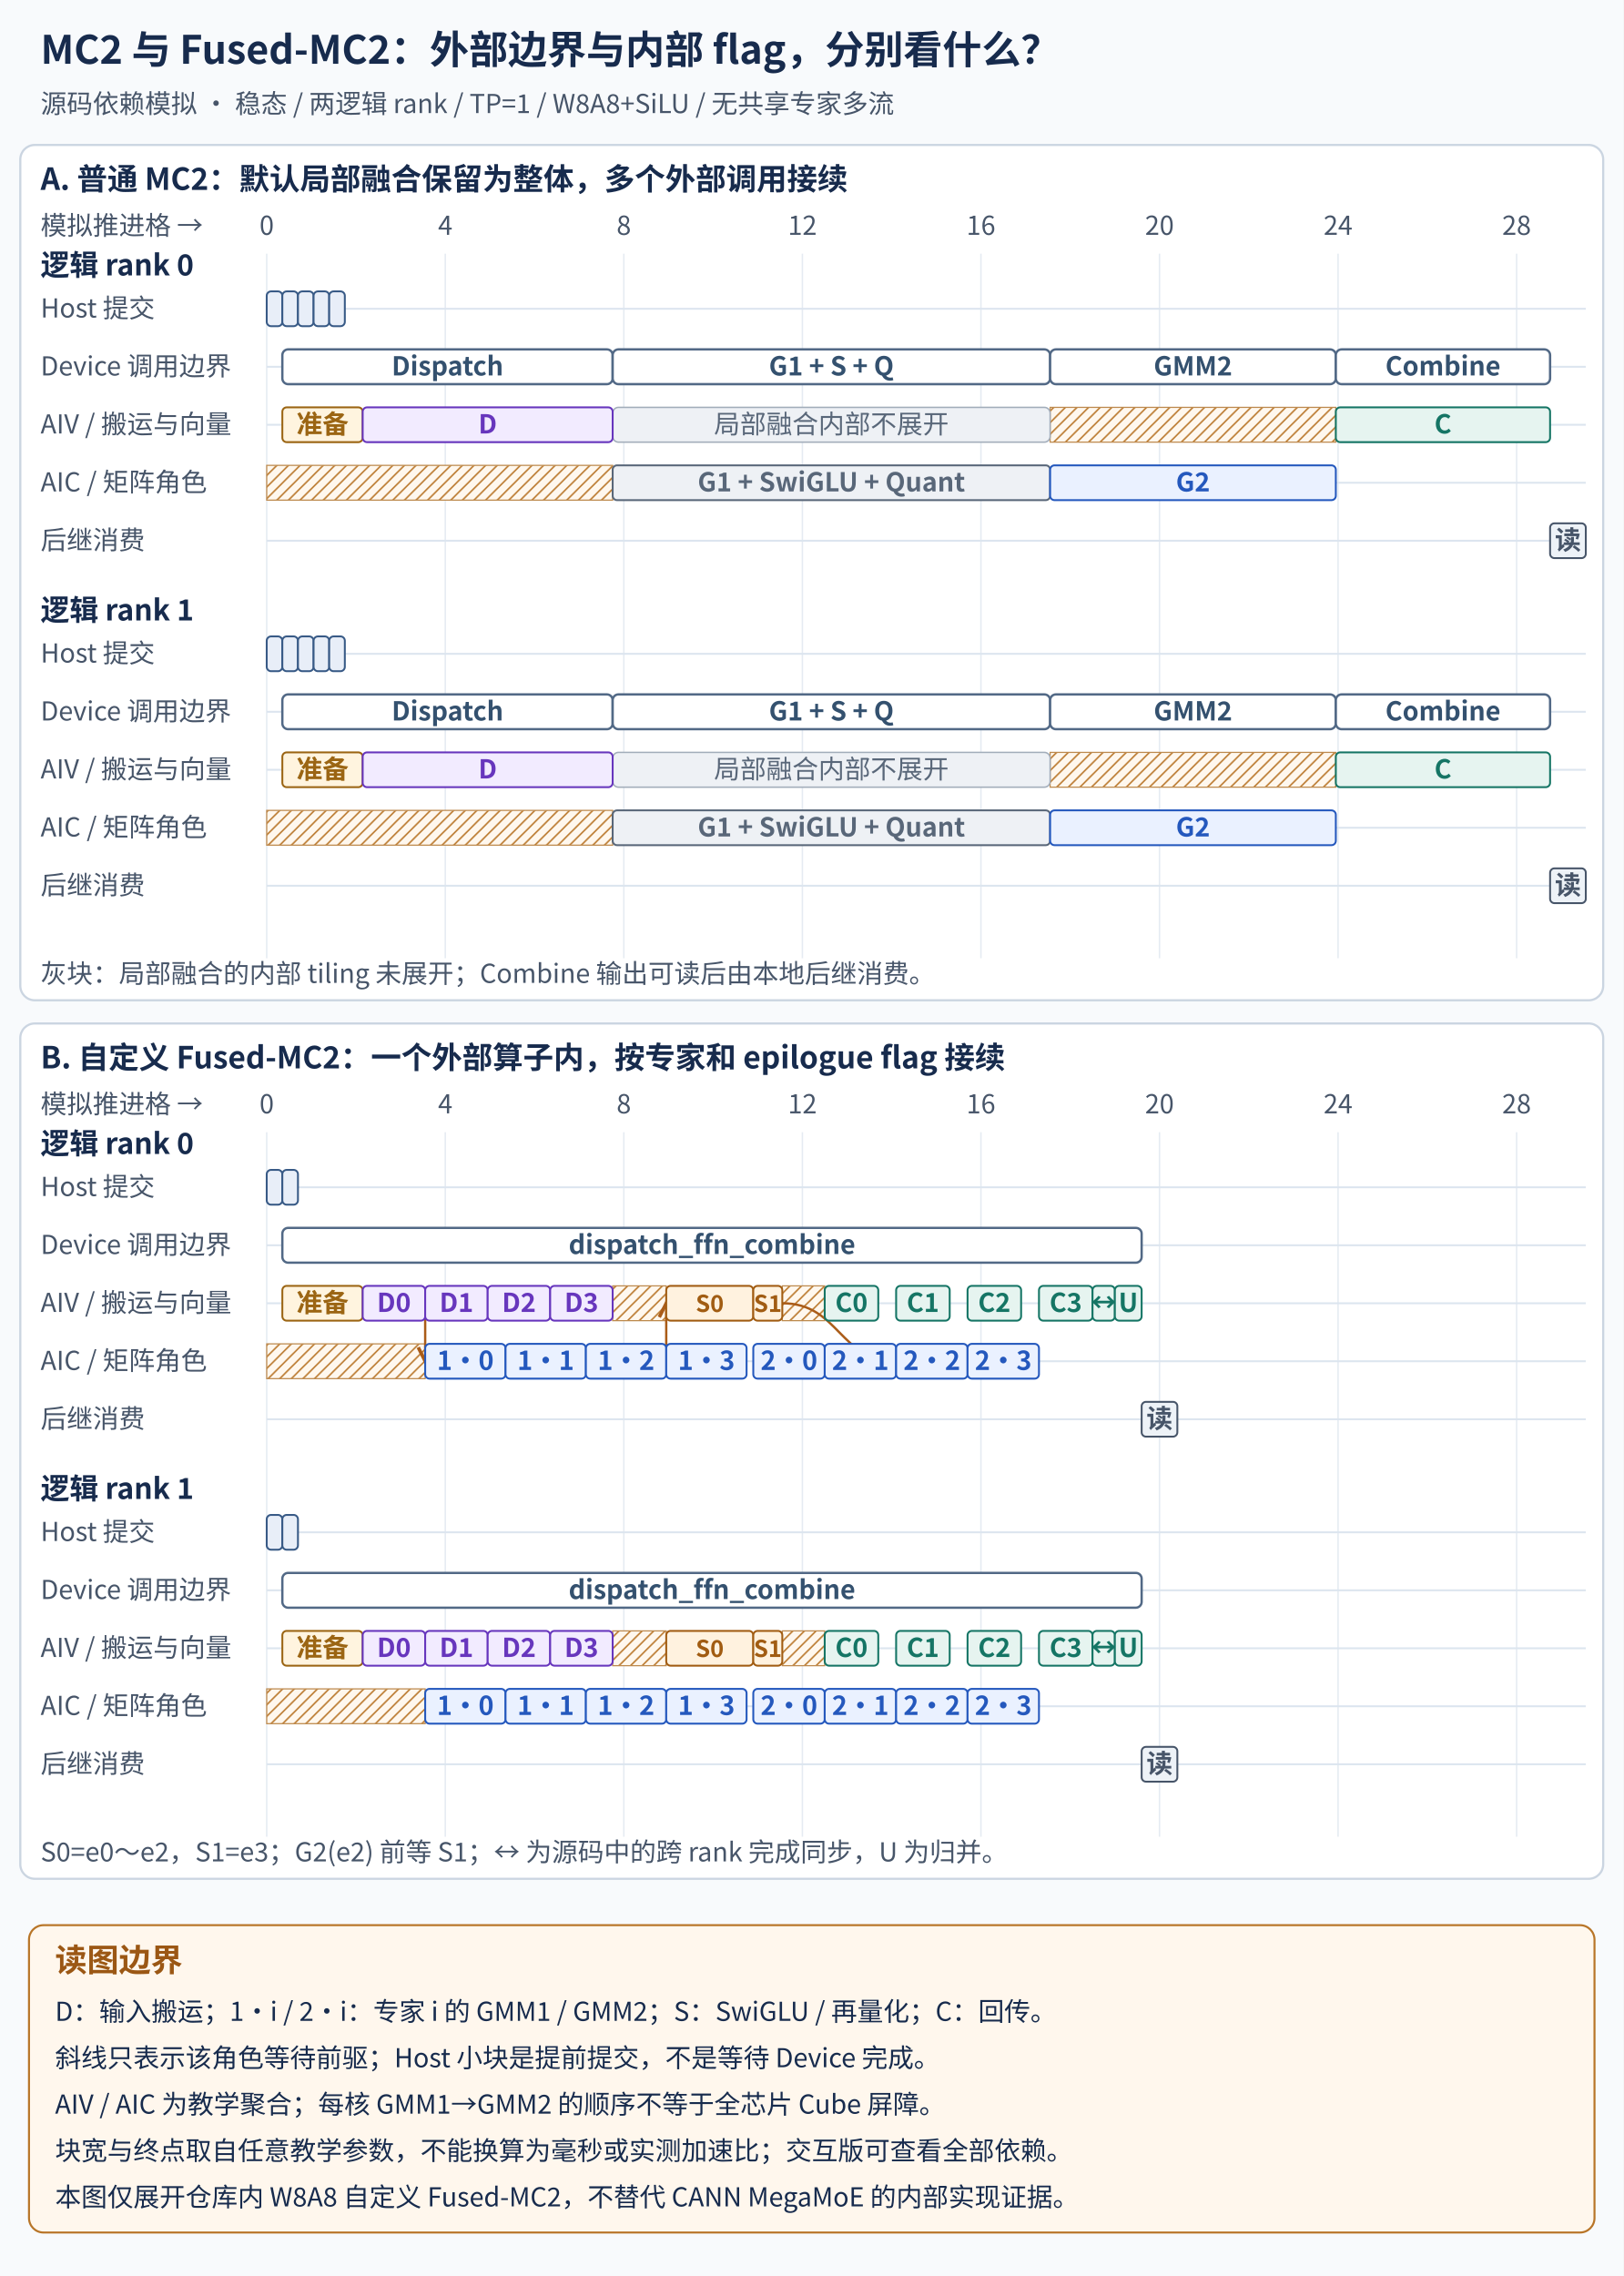
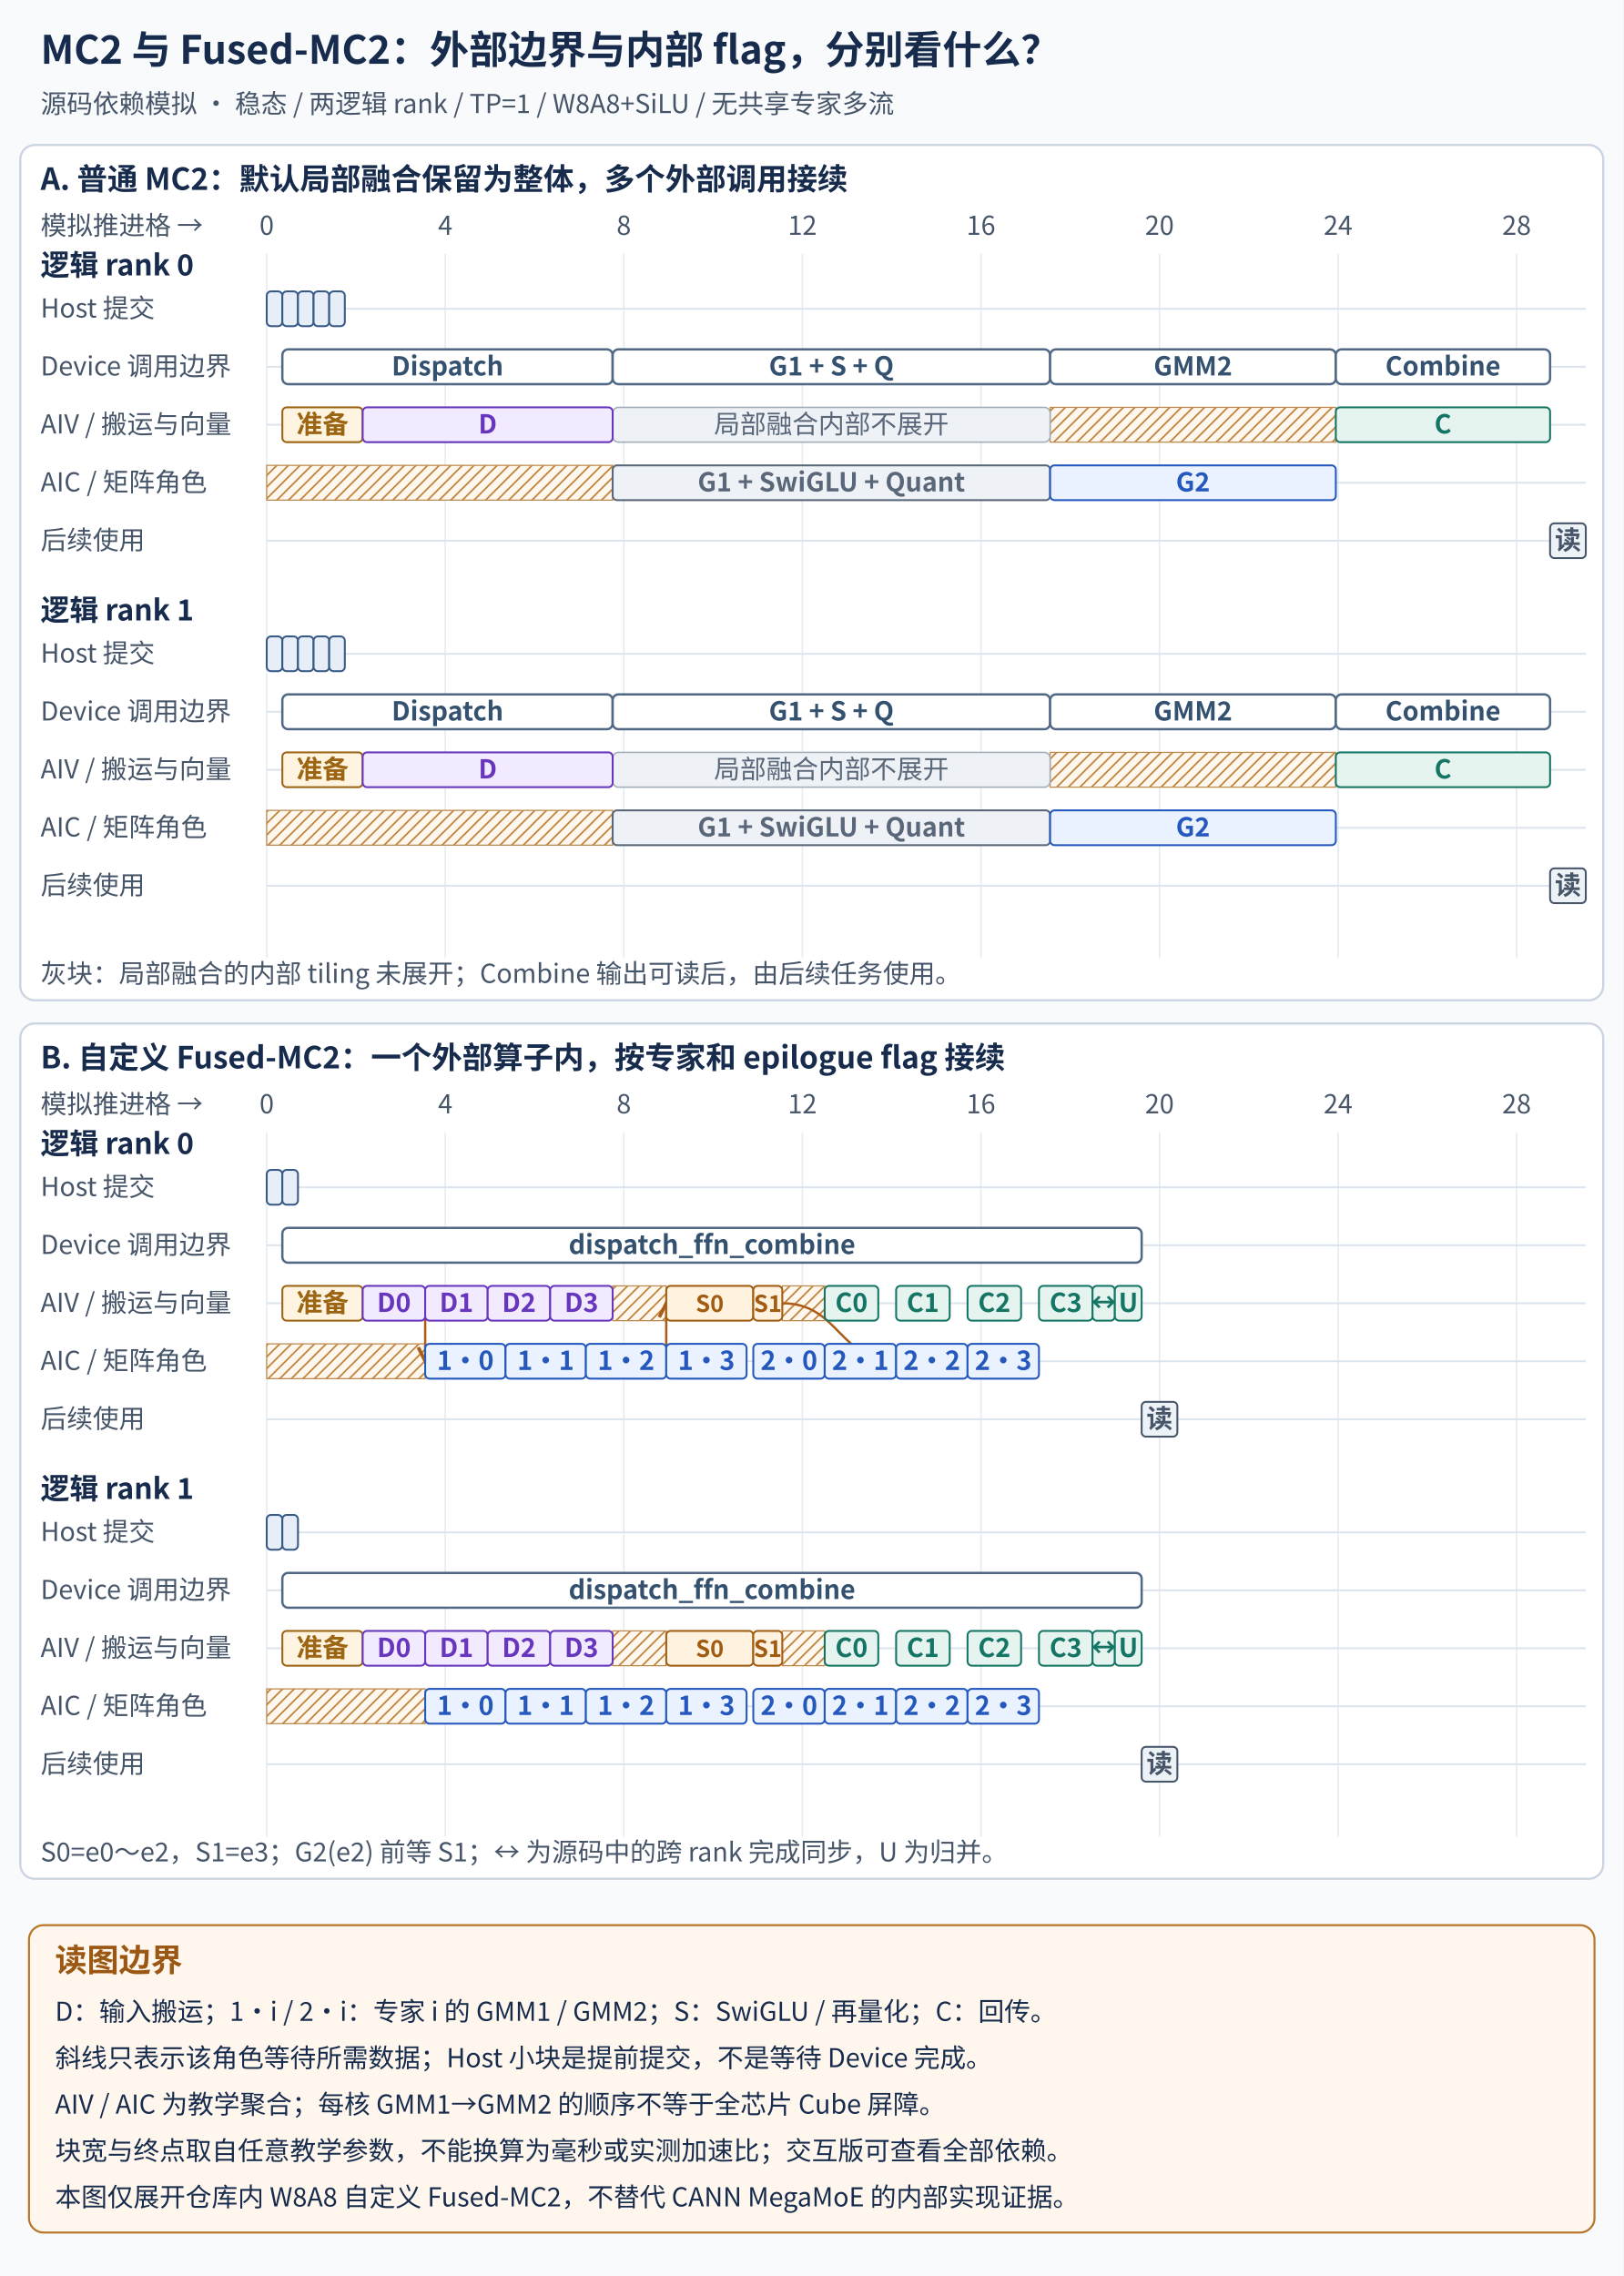
- <svg xmlns="http://www.w3.org/2000/svg" width="1120" height="1570" viewBox="0 0 1120 1570" role="img" aria-labelledby="title desc" data-model-revision="c2831957fea5575c">
+ <svg xmlns="http://www.w3.org/2000/svg" width="1120" height="1570" viewBox="0 0 1120 1570" role="img" aria-labelledby="title desc" data-model-revision="9ec52865daf215bc">
  <rect x="0" y="0" width="1120" height="1570" fill="#f8fafc" />
  <defs>
    <style>text{font-family:-apple-system,BlinkMacSystemFont,'PingFang SC','Microsoft YaHei','Noto Sans CJK SC',sans-serif}</style>
    <pattern id="wait" width="8" height="8" patternUnits="userSpaceOnUse">
      <rect width="8" height="8" fill="#fff7ed" />
      <path d="M-2 2L2-2M0 8L8 0M6 10L10 6" stroke="#b87528" stroke-width="1" />
    </pattern>
    <marker id="arrow" markerWidth="8" markerHeight="8" refX="7" refY="4" orient="auto">
      <path d="M1 1L7 4L1 7" fill="none" stroke="#aa5c18" stroke-width="1.5" />
    </marker>
  </defs>
  <text x="28" y="44" font-size="27" fill="#172b4d" font-weight="700" text-anchor="start">MC2 与 Fused-MC2：外部边界与内部 flag，分别看什么？</text>
  <text x="28" y="78" font-size="18" fill="#475569" font-weight="400" text-anchor="start">源码依赖模拟 · 稳态 / 两逻辑 rank / TP=1 / W8A8+SiLU / 无共享专家多流</text>
  <rect x="14" y="100" width="1092" height="590" rx="10" fill="#fff" stroke="#cbd5e1" stroke-width="1.5" />
  <text x="28" y="131" font-size="21" fill="#172b4d" font-weight="700" text-anchor="start">A. 普通 MC2：默认局部融合保留为整体，多个外部调用接续</text>
  <text x="28" y="162" font-size="18" fill="#475569" font-weight="400" text-anchor="start">模拟推进格 →</text>
  <line x1="184" x2="184" y1="175" y2="661" stroke="#e5ebf2" stroke-width="1" />
  <text x="184" y="162" font-size="18" fill="#475569" font-weight="400" text-anchor="middle">0</text>
  <line x1="307.181" x2="307.181" y1="175" y2="661" stroke="#e5ebf2" stroke-width="1" />
  <text x="307.181" y="162" font-size="18" fill="#475569" font-weight="400" text-anchor="middle">4</text>
  <line x1="430.362" x2="430.362" y1="175" y2="661" stroke="#e5ebf2" stroke-width="1" />
  <text x="430.362" y="162" font-size="18" fill="#475569" font-weight="400" text-anchor="middle">8</text>
  <line x1="553.543" x2="553.543" y1="175" y2="661" stroke="#e5ebf2" stroke-width="1" />
  <text x="553.543" y="162" font-size="18" fill="#475569" font-weight="400" text-anchor="middle">12</text>
  <line x1="676.724" x2="676.724" y1="175" y2="661" stroke="#e5ebf2" stroke-width="1" />
  <text x="676.724" y="162" font-size="18" fill="#475569" font-weight="400" text-anchor="middle">16</text>
  <line x1="799.905" x2="799.905" y1="175" y2="661" stroke="#e5ebf2" stroke-width="1" />
  <text x="799.905" y="162" font-size="18" fill="#475569" font-weight="400" text-anchor="middle">20</text>
  <line x1="923.086" x2="923.086" y1="175" y2="661" stroke="#e5ebf2" stroke-width="1" />
  <text x="923.086" y="162" font-size="18" fill="#475569" font-weight="400" text-anchor="middle">24</text>
  <line x1="1046.267" x2="1046.267" y1="175" y2="661" stroke="#e5ebf2" stroke-width="1" />
  <text x="1046.267" y="162" font-size="18" fill="#475569" font-weight="400" text-anchor="middle">28</text>
  <text x="28" y="190" font-size="20" fill="#172b4d" font-weight="700" text-anchor="start">逻辑 rank 0</text>
  <text x="28" y="219" font-size="18" fill="#475569" font-weight="400" text-anchor="start">Host 提交</text>
  <line x1="184" x2="1094" y1="213" y2="213" stroke="#dce5ef" stroke-width="1.3" />
  <text x="28" y="259" font-size="18" fill="#475569" font-weight="400" text-anchor="start">Device 调用边界</text>
  <line x1="184" x2="1094" y1="253" y2="253" stroke="#dce5ef" stroke-width="1.3" />
  <text x="28" y="299" font-size="18" fill="#475569" font-weight="400" text-anchor="start">AIV / 搬运与向量</text>
  <line x1="184" x2="1094" y1="293" y2="293" stroke="#dce5ef" stroke-width="1.3" />
  <text x="28" y="339" font-size="18" fill="#475569" font-weight="400" text-anchor="start">AIC / 矩阵角色</text>
  <line x1="184" x2="1094" y1="333" y2="333" stroke="#dce5ef" stroke-width="1.3" />
-   <text x="28" y="379" font-size="18" fill="#475569" font-weight="400" text-anchor="start">后继消费</text>
+   <text x="28" y="379" font-size="18" fill="#475569" font-weight="400" text-anchor="start">后续使用</text>
  <line x1="184" x2="1094" y1="373" y2="373" stroke="#dce5ef" stroke-width="1.3" />
  <text x="28" y="428" font-size="20" fill="#172b4d" font-weight="700" text-anchor="start">逻辑 rank 1</text>
  <text x="28" y="457" font-size="18" fill="#475569" font-weight="400" text-anchor="start">Host 提交</text>
  <line x1="184" x2="1094" y1="451" y2="451" stroke="#dce5ef" stroke-width="1.3" />
  <text x="28" y="497" font-size="18" fill="#475569" font-weight="400" text-anchor="start">Device 调用边界</text>
  <line x1="184" x2="1094" y1="491" y2="491" stroke="#dce5ef" stroke-width="1.3" />
  <text x="28" y="537" font-size="18" fill="#475569" font-weight="400" text-anchor="start">AIV / 搬运与向量</text>
  <line x1="184" x2="1094" y1="531" y2="531" stroke="#dce5ef" stroke-width="1.3" />
  <text x="28" y="577" font-size="18" fill="#475569" font-weight="400" text-anchor="start">AIC / 矩阵角色</text>
  <line x1="184" x2="1094" y1="571" y2="571" stroke="#dce5ef" stroke-width="1.3" />
-   <text x="28" y="617" font-size="18" fill="#475569" font-weight="400" text-anchor="start">后继消费</text>
+   <text x="28" y="617" font-size="18" fill="#475569" font-weight="400" text-anchor="start">后续使用</text>
  <line x1="184" x2="1094" y1="611" y2="611" stroke="#dce5ef" stroke-width="1.3" />
  <rect x="184" y="321" width="238.663" height="24" fill="url(#wait)" stroke="#bd8a4e" stroke-width=".8" />
  <rect x="724.457" y="281" width="197.09" height="24" fill="url(#wait)" stroke="#bd8a4e" stroke-width=".8" />
  <rect x="184" y="559" width="238.663" height="24" fill="url(#wait)" stroke="#bd8a4e" stroke-width=".8" />
  <rect x="724.457" y="519" width="197.09" height="24" fill="url(#wait)" stroke="#bd8a4e" stroke-width=".8" />
  <rect x="422.663" y="281" width="301.794" height="24" rx="4" fill="#eef1f5" stroke="#a2adba" />
  <text x="573.56" y="299" font-size="18" fill="#596779" font-weight="400" text-anchor="middle">局部融合内部不展开</text>
  <rect x="422.663" y="519" width="301.794" height="24" rx="4" fill="#eef1f5" stroke="#a2adba" />
  <text x="573.56" y="537" font-size="18" fill="#596779" font-weight="400" text-anchor="middle">局部融合内部不展开</text>
  <rect x="194.778" y="241" width="227.885" height="24" rx="4" fill="#fff" stroke="#526986" stroke-width="1.6" />
  <text x="308.721" y="259" font-size="18" fill="#34516f" font-weight="600" text-anchor="middle">Dispatch</text>
  <rect x="422.663" y="241" width="301.794" height="24" rx="4" fill="#fff" stroke="#526986" stroke-width="1.6" />
  <text x="573.56" y="259" font-size="18" fill="#34516f" font-weight="600" text-anchor="middle">G1 + S + Q</text>
  <rect x="724.457" y="241" width="197.09" height="24" rx="4" fill="#fff" stroke="#526986" stroke-width="1.6" />
  <text x="823.002" y="259" font-size="18" fill="#34516f" font-weight="600" text-anchor="middle">GMM2</text>
  <rect x="921.547" y="241" width="147.817" height="24" rx="4" fill="#fff" stroke="#526986" stroke-width="1.6" />
  <text x="995.455" y="259" font-size="18" fill="#34516f" font-weight="600" text-anchor="middle">Combine</text>
  <rect x="194.778" y="479" width="227.885" height="24" rx="4" fill="#fff" stroke="#526986" stroke-width="1.6" />
  <text x="308.721" y="497" font-size="18" fill="#34516f" font-weight="600" text-anchor="middle">Dispatch</text>
  <rect x="422.663" y="479" width="301.794" height="24" rx="4" fill="#fff" stroke="#526986" stroke-width="1.6" />
  <text x="573.56" y="497" font-size="18" fill="#34516f" font-weight="600" text-anchor="middle">G1 + S + Q</text>
  <rect x="724.457" y="479" width="197.09" height="24" rx="4" fill="#fff" stroke="#526986" stroke-width="1.6" />
  <text x="823.002" y="497" font-size="18" fill="#34516f" font-weight="600" text-anchor="middle">GMM2</text>
  <rect x="921.547" y="479" width="147.817" height="24" rx="4" fill="#fff" stroke="#526986" stroke-width="1.6" />
  <text x="995.455" y="497" font-size="18" fill="#34516f" font-weight="600" text-anchor="middle">Combine</text>
  <g>
    <rect x="184" y="201" width="10.778" height="24" rx="3" fill="#e8eef8" stroke="#385a86" stroke-width="1.3" />
  </g>
  <g>
    <rect x="194.778" y="201" width="10.778" height="24" rx="3" fill="#e8eef8" stroke="#385a86" stroke-width="1.3" />
  </g>
  <g>
    <rect x="205.557" y="201" width="10.778" height="24" rx="3" fill="#e8eef8" stroke="#385a86" stroke-width="1.3" />
  </g>
  <g>
    <rect x="216.335" y="201" width="10.778" height="24" rx="3" fill="#e8eef8" stroke="#385a86" stroke-width="1.3" />
  </g>
  <g>
    <rect x="227.113" y="201" width="10.778" height="24" rx="3" fill="#e8eef8" stroke="#385a86" stroke-width="1.3" />
  </g>
  <g>
    <rect x="184" y="439" width="10.778" height="24" rx="3" fill="#e8eef8" stroke="#385a86" stroke-width="1.3" />
  </g>
  <g>
    <rect x="194.778" y="439" width="10.778" height="24" rx="3" fill="#e8eef8" stroke="#385a86" stroke-width="1.3" />
  </g>
  <g>
    <rect x="205.557" y="439" width="10.778" height="24" rx="3" fill="#e8eef8" stroke="#385a86" stroke-width="1.3" />
  </g>
  <g>
    <rect x="216.335" y="439" width="10.778" height="24" rx="3" fill="#e8eef8" stroke="#385a86" stroke-width="1.3" />
  </g>
  <g>
    <rect x="227.113" y="439" width="10.778" height="24" rx="3" fill="#e8eef8" stroke="#385a86" stroke-width="1.3" />
  </g>
  <g>
    <rect x="194.778" y="281" width="55.431" height="24" rx="3" fill="#fff4df" stroke="#9b6513" stroke-width="1.3" />
    <text x="222.494" y="299" font-size="18" fill="#9b6513" font-weight="600" text-anchor="middle">准备</text>
  </g>
  <g>
    <rect x="250.21" y="281" width="172.453" height="24" rx="3" fill="#f2ebff" stroke="#6736bd" stroke-width="1.3" />
    <text x="336.437" y="299" font-size="18" fill="#6736bd" font-weight="600" text-anchor="middle">D</text>
  </g>
  <g>
    <rect x="422.663" y="321" width="301.794" height="24" rx="3" fill="#eef1f5" stroke="#596779" stroke-width="1.3" />
    <text x="573.56" y="339" font-size="18" fill="#596779" font-weight="600" text-anchor="middle">G1 + SwiGLU + Quant</text>
  </g>
  <g>
    <rect x="724.457" y="321" width="197.09" height="24" rx="3" fill="#eaf1ff" stroke="#2458bd" stroke-width="1.3" />
    <text x="823.002" y="339" font-size="18" fill="#2458bd" font-weight="600" text-anchor="middle">G2</text>
  </g>
  <g>
    <rect x="921.547" y="281" width="147.817" height="24" rx="3" fill="#e6f4f0" stroke="#157565" stroke-width="1.3" />
    <text x="995.455" y="299" font-size="18" fill="#157565" font-weight="600" text-anchor="middle">C</text>
  </g>
  <g>
    <rect x="1069.364" y="361" width="24.636" height="24" rx="3" fill="#edf2f7" stroke="#475569" stroke-width="1.3" />
    <text x="1081.682" y="379" font-size="18" fill="#475569" font-weight="600" text-anchor="middle">读</text>
  </g>
  <g>
    <rect x="194.778" y="519" width="55.431" height="24" rx="3" fill="#fff4df" stroke="#9b6513" stroke-width="1.3" />
    <text x="222.494" y="537" font-size="18" fill="#9b6513" font-weight="600" text-anchor="middle">准备</text>
  </g>
  <g>
    <rect x="250.21" y="519" width="172.453" height="24" rx="3" fill="#f2ebff" stroke="#6736bd" stroke-width="1.3" />
    <text x="336.437" y="537" font-size="18" fill="#6736bd" font-weight="600" text-anchor="middle">D</text>
  </g>
  <g>
    <rect x="422.663" y="559" width="301.794" height="24" rx="3" fill="#eef1f5" stroke="#596779" stroke-width="1.3" />
    <text x="573.56" y="577" font-size="18" fill="#596779" font-weight="600" text-anchor="middle">G1 + SwiGLU + Quant</text>
  </g>
  <g>
    <rect x="724.457" y="559" width="197.09" height="24" rx="3" fill="#eaf1ff" stroke="#2458bd" stroke-width="1.3" />
    <text x="823.002" y="577" font-size="18" fill="#2458bd" font-weight="600" text-anchor="middle">G2</text>
  </g>
  <g>
    <rect x="921.547" y="519" width="147.817" height="24" rx="3" fill="#e6f4f0" stroke="#157565" stroke-width="1.3" />
    <text x="995.455" y="537" font-size="18" fill="#157565" font-weight="600" text-anchor="middle">C</text>
  </g>
  <g>
    <rect x="1069.364" y="599" width="24.636" height="24" rx="3" fill="#edf2f7" stroke="#475569" stroke-width="1.3" />
    <text x="1081.682" y="617" font-size="18" fill="#475569" font-weight="600" text-anchor="middle">读</text>
  </g>
-   <text x="28" y="678" font-size="18" fill="#475569" font-weight="400" text-anchor="start">灰块：局部融合的内部 tiling 未展开；Combine 输出可读后由本地后继消费。</text>
+   <text x="28" y="678" font-size="18" fill="#475569" font-weight="400" text-anchor="start">灰块：局部融合的内部 tiling 未展开；Combine 输出可读后，由后续任务使用。</text>
  <rect x="14" y="706" width="1092" height="590" rx="10" fill="#fff" stroke="#cbd5e1" stroke-width="1.5" />
  <text x="28" y="737" font-size="21" fill="#172b4d" font-weight="700" text-anchor="start">B. 自定义 Fused-MC2：一个外部算子内，按专家和 epilogue flag 接续</text>
  <text x="28" y="768" font-size="18" fill="#475569" font-weight="400" text-anchor="start">模拟推进格 →</text>
  <line x1="184" x2="184" y1="781" y2="1267" stroke="#e5ebf2" stroke-width="1" />
  <text x="184" y="768" font-size="18" fill="#475569" font-weight="400" text-anchor="middle">0</text>
  <line x1="307.181" x2="307.181" y1="781" y2="1267" stroke="#e5ebf2" stroke-width="1" />
  <text x="307.181" y="768" font-size="18" fill="#475569" font-weight="400" text-anchor="middle">4</text>
  <line x1="430.362" x2="430.362" y1="781" y2="1267" stroke="#e5ebf2" stroke-width="1" />
  <text x="430.362" y="768" font-size="18" fill="#475569" font-weight="400" text-anchor="middle">8</text>
  <line x1="553.543" x2="553.543" y1="781" y2="1267" stroke="#e5ebf2" stroke-width="1" />
  <text x="553.543" y="768" font-size="18" fill="#475569" font-weight="400" text-anchor="middle">12</text>
  <line x1="676.724" x2="676.724" y1="781" y2="1267" stroke="#e5ebf2" stroke-width="1" />
  <text x="676.724" y="768" font-size="18" fill="#475569" font-weight="400" text-anchor="middle">16</text>
  <line x1="799.905" x2="799.905" y1="781" y2="1267" stroke="#e5ebf2" stroke-width="1" />
  <text x="799.905" y="768" font-size="18" fill="#475569" font-weight="400" text-anchor="middle">20</text>
  <line x1="923.086" x2="923.086" y1="781" y2="1267" stroke="#e5ebf2" stroke-width="1" />
  <text x="923.086" y="768" font-size="18" fill="#475569" font-weight="400" text-anchor="middle">24</text>
  <line x1="1046.267" x2="1046.267" y1="781" y2="1267" stroke="#e5ebf2" stroke-width="1" />
  <text x="1046.267" y="768" font-size="18" fill="#475569" font-weight="400" text-anchor="middle">28</text>
  <text x="28" y="796" font-size="20" fill="#172b4d" font-weight="700" text-anchor="start">逻辑 rank 0</text>
  <text x="28" y="825" font-size="18" fill="#475569" font-weight="400" text-anchor="start">Host 提交</text>
  <line x1="184" x2="1094" y1="819" y2="819" stroke="#dce5ef" stroke-width="1.3" />
  <text x="28" y="865" font-size="18" fill="#475569" font-weight="400" text-anchor="start">Device 调用边界</text>
  <line x1="184" x2="1094" y1="859" y2="859" stroke="#dce5ef" stroke-width="1.3" />
  <text x="28" y="905" font-size="18" fill="#475569" font-weight="400" text-anchor="start">AIV / 搬运与向量</text>
  <line x1="184" x2="1094" y1="899" y2="899" stroke="#dce5ef" stroke-width="1.3" />
  <text x="28" y="945" font-size="18" fill="#475569" font-weight="400" text-anchor="start">AIC / 矩阵角色</text>
  <line x1="184" x2="1094" y1="939" y2="939" stroke="#dce5ef" stroke-width="1.3" />
-   <text x="28" y="985" font-size="18" fill="#475569" font-weight="400" text-anchor="start">后继消费</text>
+   <text x="28" y="985" font-size="18" fill="#475569" font-weight="400" text-anchor="start">后续使用</text>
  <line x1="184" x2="1094" y1="979" y2="979" stroke="#dce5ef" stroke-width="1.3" />
  <text x="28" y="1034" font-size="20" fill="#172b4d" font-weight="700" text-anchor="start">逻辑 rank 1</text>
  <text x="28" y="1063" font-size="18" fill="#475569" font-weight="400" text-anchor="start">Host 提交</text>
  <line x1="184" x2="1094" y1="1057" y2="1057" stroke="#dce5ef" stroke-width="1.3" />
  <text x="28" y="1103" font-size="18" fill="#475569" font-weight="400" text-anchor="start">Device 调用边界</text>
  <line x1="184" x2="1094" y1="1097" y2="1097" stroke="#dce5ef" stroke-width="1.3" />
  <text x="28" y="1143" font-size="18" fill="#475569" font-weight="400" text-anchor="start">AIV / 搬运与向量</text>
  <line x1="184" x2="1094" y1="1137" y2="1137" stroke="#dce5ef" stroke-width="1.3" />
  <text x="28" y="1183" font-size="18" fill="#475569" font-weight="400" text-anchor="start">AIC / 矩阵角色</text>
  <line x1="184" x2="1094" y1="1177" y2="1177" stroke="#dce5ef" stroke-width="1.3" />
-   <text x="28" y="1223" font-size="18" fill="#475569" font-weight="400" text-anchor="start">后继消费</text>
+   <text x="28" y="1223" font-size="18" fill="#475569" font-weight="400" text-anchor="start">后续使用</text>
  <line x1="184" x2="1094" y1="1217" y2="1217" stroke="#dce5ef" stroke-width="1.3" />
  <rect x="184" y="927" width="109.323" height="24" fill="url(#wait)" stroke="#bd8a4e" stroke-width=".8" />
  <rect x="422.663" y="887" width="36.954" height="24" fill="url(#wait)" stroke="#bd8a4e" stroke-width=".8" />
  <rect x="539.685" y="887" width="29.255" height="24" fill="url(#wait)" stroke="#bd8a4e" stroke-width=".8" />
  <rect x="184" y="1165" width="109.323" height="24" fill="url(#wait)" stroke="#bd8a4e" stroke-width=".8" />
  <rect x="422.663" y="1125" width="36.954" height="24" fill="url(#wait)" stroke="#bd8a4e" stroke-width=".8" />
  <rect x="539.685" y="1125" width="29.255" height="24" fill="url(#wait)" stroke="#bd8a4e" stroke-width=".8" />
  <rect x="194.778" y="847" width="592.809" height="24" rx="4" fill="#fff" stroke="#526986" stroke-width="1.6" />
  <text x="491.183" y="865" font-size="18" fill="#34516f" font-weight="600" text-anchor="middle">dispatch_ffn_combine</text>
  <rect x="194.778" y="1085" width="592.809" height="24" rx="4" fill="#fff" stroke="#526986" stroke-width="1.6" />
  <text x="491.183" y="1103" font-size="18" fill="#34516f" font-weight="600" text-anchor="middle">dispatch_ffn_combine</text>
  <path d="M293.323 899C293.323 899,293.323 939,293.323 939" fill="none" stroke="#aa5c18" stroke-width="1.6" marker-end="url(#arrow)" />
  <path d="M459.618 939C459.618 939,459.618 899,459.618 899" fill="none" stroke="#aa5c18" stroke-width="1.6" marker-end="url(#arrow)" />
  <path d="M539.685 899C578.949 899,578.949 939,618.213 939" fill="none" stroke="#aa5c18" stroke-width="1.6" marker-end="url(#arrow)" />
  <g>
    <rect x="184" y="807" width="10.778" height="24" rx="3" fill="#e8eef8" stroke="#385a86" stroke-width="1.3" />
  </g>
  <g>
    <rect x="194.778" y="807" width="10.778" height="24" rx="3" fill="#e8eef8" stroke="#385a86" stroke-width="1.3" />
  </g>
  <g>
    <rect x="184" y="1045" width="10.778" height="24" rx="3" fill="#e8eef8" stroke="#385a86" stroke-width="1.3" />
  </g>
  <g>
    <rect x="194.778" y="1045" width="10.778" height="24" rx="3" fill="#e8eef8" stroke="#385a86" stroke-width="1.3" />
  </g>
  <g>
    <rect x="194.778" y="887" width="55.431" height="24" rx="3" fill="#fff4df" stroke="#9b6513" stroke-width="1.3" />
    <text x="222.494" y="905" font-size="18" fill="#9b6513" font-weight="600" text-anchor="middle">准备</text>
  </g>
  <g>
    <rect x="250.21" y="887" width="43.113" height="24" rx="3" fill="#f2ebff" stroke="#6736bd" stroke-width="1.3" />
    <text x="271.766" y="905" font-size="18" fill="#6736bd" font-weight="600" text-anchor="middle">D0</text>
  </g>
  <g>
    <rect x="293.323" y="927" width="55.431" height="24" rx="3" fill="#eaf1ff" stroke="#2458bd" stroke-width="1.3" />
    <text x="321.039" y="945" font-size="18" fill="#2458bd" font-weight="600" text-anchor="middle">1·0</text>
  </g>
  <g>
    <rect x="293.323" y="887" width="43.113" height="24" rx="3" fill="#f2ebff" stroke="#6736bd" stroke-width="1.3" />
    <text x="314.88" y="905" font-size="18" fill="#6736bd" font-weight="600" text-anchor="middle">D1</text>
  </g>
  <g>
    <rect x="348.755" y="927" width="55.431" height="24" rx="3" fill="#eaf1ff" stroke="#2458bd" stroke-width="1.3" />
    <text x="376.47" y="945" font-size="18" fill="#2458bd" font-weight="600" text-anchor="middle">1·1</text>
  </g>
  <g>
    <rect x="336.437" y="887" width="43.113" height="24" rx="3" fill="#f2ebff" stroke="#6736bd" stroke-width="1.3" />
    <text x="357.993" y="905" font-size="18" fill="#6736bd" font-weight="600" text-anchor="middle">D2</text>
  </g>
  <g>
    <rect x="404.186" y="927" width="55.431" height="24" rx="3" fill="#eaf1ff" stroke="#2458bd" stroke-width="1.3" />
    <text x="431.902" y="945" font-size="18" fill="#2458bd" font-weight="600" text-anchor="middle">1·2</text>
  </g>
  <g>
    <rect x="379.55" y="887" width="43.113" height="24" rx="3" fill="#f2ebff" stroke="#6736bd" stroke-width="1.3" />
    <text x="401.107" y="905" font-size="18" fill="#6736bd" font-weight="600" text-anchor="middle">D3</text>
  </g>
  <g>
    <rect x="459.618" y="927" width="55.431" height="24" rx="3" fill="#eaf1ff" stroke="#2458bd" stroke-width="1.3" />
    <text x="487.333" y="945" font-size="18" fill="#2458bd" font-weight="600" text-anchor="middle">1·3</text>
  </g>
  <g>
    <rect x="459.618" y="887" width="60.051" height="24" rx="3" fill="#fff2df" stroke="#a15c12" stroke-width="1.3" />
    <text x="489.643" y="905" font-size="16" fill="#a15c12" font-weight="600" text-anchor="middle">S0</text>
  </g>
  <g>
    <rect x="519.668" y="887" width="20.017" height="24" rx="3" fill="#fff2df" stroke="#a15c12" stroke-width="1.3" />
    <text x="529.677" y="905" font-size="16" fill="#a15c12" font-weight="600" text-anchor="middle">S1</text>
  </g>
  <g>
    <rect x="519.668" y="927" width="49.272" height="24" rx="3" fill="#eaf1ff" stroke="#2458bd" stroke-width="1.3" />
    <text x="544.305" y="945" font-size="18" fill="#2458bd" font-weight="600" text-anchor="middle">2·0</text>
  </g>
  <g>
    <rect x="568.941" y="887" width="36.954" height="24" rx="3" fill="#e6f4f0" stroke="#157565" stroke-width="1.3" />
    <text x="587.418" y="905" font-size="18" fill="#157565" font-weight="600" text-anchor="middle">C0</text>
  </g>
  <g>
    <rect x="568.941" y="927" width="49.272" height="24" rx="3" fill="#eaf1ff" stroke="#2458bd" stroke-width="1.3" />
    <text x="593.577" y="945" font-size="18" fill="#2458bd" font-weight="600" text-anchor="middle">2·1</text>
  </g>
  <g>
    <rect x="618.213" y="887" width="36.954" height="24" rx="3" fill="#e6f4f0" stroke="#157565" stroke-width="1.3" />
    <text x="636.69" y="905" font-size="18" fill="#157565" font-weight="600" text-anchor="middle">C1</text>
  </g>
  <g>
    <rect x="618.213" y="927" width="49.272" height="24" rx="3" fill="#eaf1ff" stroke="#2458bd" stroke-width="1.3" />
    <text x="642.849" y="945" font-size="18" fill="#2458bd" font-weight="600" text-anchor="middle">2·2</text>
  </g>
  <g>
    <rect x="667.486" y="887" width="36.954" height="24" rx="3" fill="#e6f4f0" stroke="#157565" stroke-width="1.3" />
    <text x="685.963" y="905" font-size="18" fill="#157565" font-weight="600" text-anchor="middle">C2</text>
  </g>
  <g>
    <rect x="667.486" y="927" width="49.272" height="24" rx="3" fill="#eaf1ff" stroke="#2458bd" stroke-width="1.3" />
    <text x="692.122" y="945" font-size="18" fill="#2458bd" font-weight="600" text-anchor="middle">2·3</text>
  </g>
  <g>
    <rect x="716.758" y="887" width="36.954" height="24" rx="3" fill="#e6f4f0" stroke="#157565" stroke-width="1.3" />
    <text x="735.235" y="905" font-size="18" fill="#157565" font-weight="600" text-anchor="middle">C3</text>
  </g>
  <g>
    <rect x="753.712" y="887" width="15.398" height="24" rx="3" fill="#e6f4f0" stroke="#157565" stroke-width="1.3" />
    <text x="761.411" y="905" font-size="18" fill="#157565" font-weight="600" text-anchor="middle">↔</text>
  </g>
  <g>
    <rect x="769.11" y="887" width="18.477" height="24" rx="3" fill="#e6f4f0" stroke="#157565" stroke-width="1.3" />
    <text x="778.349" y="905" font-size="18" fill="#157565" font-weight="600" text-anchor="middle">U</text>
  </g>
  <g>
    <rect x="787.587" y="967" width="24.636" height="24" rx="3" fill="#edf2f7" stroke="#475569" stroke-width="1.3" />
    <text x="799.905" y="985" font-size="18" fill="#475569" font-weight="600" text-anchor="middle">读</text>
  </g>
  <g>
    <rect x="194.778" y="1125" width="55.431" height="24" rx="3" fill="#fff4df" stroke="#9b6513" stroke-width="1.3" />
    <text x="222.494" y="1143" font-size="18" fill="#9b6513" font-weight="600" text-anchor="middle">准备</text>
  </g>
  <g>
    <rect x="250.21" y="1125" width="43.113" height="24" rx="3" fill="#f2ebff" stroke="#6736bd" stroke-width="1.3" />
    <text x="271.766" y="1143" font-size="18" fill="#6736bd" font-weight="600" text-anchor="middle">D0</text>
  </g>
  <g>
    <rect x="293.323" y="1165" width="55.431" height="24" rx="3" fill="#eaf1ff" stroke="#2458bd" stroke-width="1.3" />
    <text x="321.039" y="1183" font-size="18" fill="#2458bd" font-weight="600" text-anchor="middle">1·0</text>
  </g>
  <g>
    <rect x="293.323" y="1125" width="43.113" height="24" rx="3" fill="#f2ebff" stroke="#6736bd" stroke-width="1.3" />
    <text x="314.88" y="1143" font-size="18" fill="#6736bd" font-weight="600" text-anchor="middle">D1</text>
  </g>
  <g>
    <rect x="348.755" y="1165" width="55.431" height="24" rx="3" fill="#eaf1ff" stroke="#2458bd" stroke-width="1.3" />
    <text x="376.47" y="1183" font-size="18" fill="#2458bd" font-weight="600" text-anchor="middle">1·1</text>
  </g>
  <g>
    <rect x="336.437" y="1125" width="43.113" height="24" rx="3" fill="#f2ebff" stroke="#6736bd" stroke-width="1.3" />
    <text x="357.993" y="1143" font-size="18" fill="#6736bd" font-weight="600" text-anchor="middle">D2</text>
  </g>
  <g>
    <rect x="404.186" y="1165" width="55.431" height="24" rx="3" fill="#eaf1ff" stroke="#2458bd" stroke-width="1.3" />
    <text x="431.902" y="1183" font-size="18" fill="#2458bd" font-weight="600" text-anchor="middle">1·2</text>
  </g>
  <g>
    <rect x="379.55" y="1125" width="43.113" height="24" rx="3" fill="#f2ebff" stroke="#6736bd" stroke-width="1.3" />
    <text x="401.107" y="1143" font-size="18" fill="#6736bd" font-weight="600" text-anchor="middle">D3</text>
  </g>
  <g>
    <rect x="459.618" y="1165" width="55.431" height="24" rx="3" fill="#eaf1ff" stroke="#2458bd" stroke-width="1.3" />
    <text x="487.333" y="1183" font-size="18" fill="#2458bd" font-weight="600" text-anchor="middle">1·3</text>
  </g>
  <g>
    <rect x="459.618" y="1125" width="60.051" height="24" rx="3" fill="#fff2df" stroke="#a15c12" stroke-width="1.3" />
    <text x="489.643" y="1143" font-size="16" fill="#a15c12" font-weight="600" text-anchor="middle">S0</text>
  </g>
  <g>
    <rect x="519.668" y="1125" width="20.017" height="24" rx="3" fill="#fff2df" stroke="#a15c12" stroke-width="1.3" />
    <text x="529.677" y="1143" font-size="16" fill="#a15c12" font-weight="600" text-anchor="middle">S1</text>
  </g>
  <g>
    <rect x="519.668" y="1165" width="49.272" height="24" rx="3" fill="#eaf1ff" stroke="#2458bd" stroke-width="1.3" />
    <text x="544.305" y="1183" font-size="18" fill="#2458bd" font-weight="600" text-anchor="middle">2·0</text>
  </g>
  <g>
    <rect x="568.941" y="1125" width="36.954" height="24" rx="3" fill="#e6f4f0" stroke="#157565" stroke-width="1.3" />
    <text x="587.418" y="1143" font-size="18" fill="#157565" font-weight="600" text-anchor="middle">C0</text>
  </g>
  <g>
    <rect x="568.941" y="1165" width="49.272" height="24" rx="3" fill="#eaf1ff" stroke="#2458bd" stroke-width="1.3" />
    <text x="593.577" y="1183" font-size="18" fill="#2458bd" font-weight="600" text-anchor="middle">2·1</text>
  </g>
  <g>
    <rect x="618.213" y="1125" width="36.954" height="24" rx="3" fill="#e6f4f0" stroke="#157565" stroke-width="1.3" />
    <text x="636.69" y="1143" font-size="18" fill="#157565" font-weight="600" text-anchor="middle">C1</text>
  </g>
  <g>
    <rect x="618.213" y="1165" width="49.272" height="24" rx="3" fill="#eaf1ff" stroke="#2458bd" stroke-width="1.3" />
    <text x="642.849" y="1183" font-size="18" fill="#2458bd" font-weight="600" text-anchor="middle">2·2</text>
  </g>
  <g>
    <rect x="667.486" y="1125" width="36.954" height="24" rx="3" fill="#e6f4f0" stroke="#157565" stroke-width="1.3" />
    <text x="685.963" y="1143" font-size="18" fill="#157565" font-weight="600" text-anchor="middle">C2</text>
  </g>
  <g>
    <rect x="667.486" y="1165" width="49.272" height="24" rx="3" fill="#eaf1ff" stroke="#2458bd" stroke-width="1.3" />
    <text x="692.122" y="1183" font-size="18" fill="#2458bd" font-weight="600" text-anchor="middle">2·3</text>
  </g>
  <g>
    <rect x="716.758" y="1125" width="36.954" height="24" rx="3" fill="#e6f4f0" stroke="#157565" stroke-width="1.3" />
    <text x="735.235" y="1143" font-size="18" fill="#157565" font-weight="600" text-anchor="middle">C3</text>
  </g>
  <g>
    <rect x="753.712" y="1125" width="15.398" height="24" rx="3" fill="#e6f4f0" stroke="#157565" stroke-width="1.3" />
    <text x="761.411" y="1143" font-size="18" fill="#157565" font-weight="600" text-anchor="middle">↔</text>
  </g>
  <g>
    <rect x="769.11" y="1125" width="18.477" height="24" rx="3" fill="#e6f4f0" stroke="#157565" stroke-width="1.3" />
    <text x="778.349" y="1143" font-size="18" fill="#157565" font-weight="600" text-anchor="middle">U</text>
  </g>
  <g>
    <rect x="787.587" y="1205" width="24.636" height="24" rx="3" fill="#edf2f7" stroke="#475569" stroke-width="1.3" />
    <text x="799.905" y="1223" font-size="18" fill="#475569" font-weight="600" text-anchor="middle">读</text>
  </g>
  <text x="28" y="1284" font-size="18" fill="#475569" font-weight="400" text-anchor="start">S0=e0～e2，S1=e3；G2(e2) 前等 S1；↔ 为源码中的跨 rank 完成同步，U 为归并。</text>
  <rect x="20" y="1328" width="1080" height="212" rx="10" fill="#fff7ed" stroke="#b87528" stroke-width="1.4" />
  <text x="38" y="1360" font-size="22" fill="#9b5714" font-weight="700" text-anchor="start">读图边界</text>
  <text x="38" y="1394" font-size="18" fill="#172b4d" font-weight="400" text-anchor="start">D：输入搬运；1·i / 2·i：专家 i 的 GMM1 / GMM2；S：SwiGLU / 再量化；C：回传。</text>
-   <text x="38" y="1426" font-size="18" fill="#172b4d" font-weight="400" text-anchor="start">斜线只表示该角色等待前驱；Host 小块是提前提交，不是等待 Device 完成。</text>
+   <text x="38" y="1426" font-size="18" fill="#172b4d" font-weight="400" text-anchor="start">斜线只表示该角色等待所需数据；Host 小块是提前提交，不是等待 Device 完成。</text>
  <text x="38" y="1458" font-size="18" fill="#172b4d" font-weight="400" text-anchor="start">AIV / AIC 为教学聚合；每核 GMM1→GMM2 的顺序不等于全芯片 Cube 屏障。</text>
  <text x="38" y="1490" font-size="18" fill="#172b4d" font-weight="400" text-anchor="start">块宽与终点取自任意教学参数，不能换算为毫秒或实测加速比；交互版可查看全部依赖。</text>
  <text x="38" y="1522" font-size="18" fill="#172b4d" font-weight="400" text-anchor="start">本图仅展开仓库内 W8A8 自定义 Fused-MC2，不替代 CANN MegaMoE 的内部实现证据。</text>
</svg>
